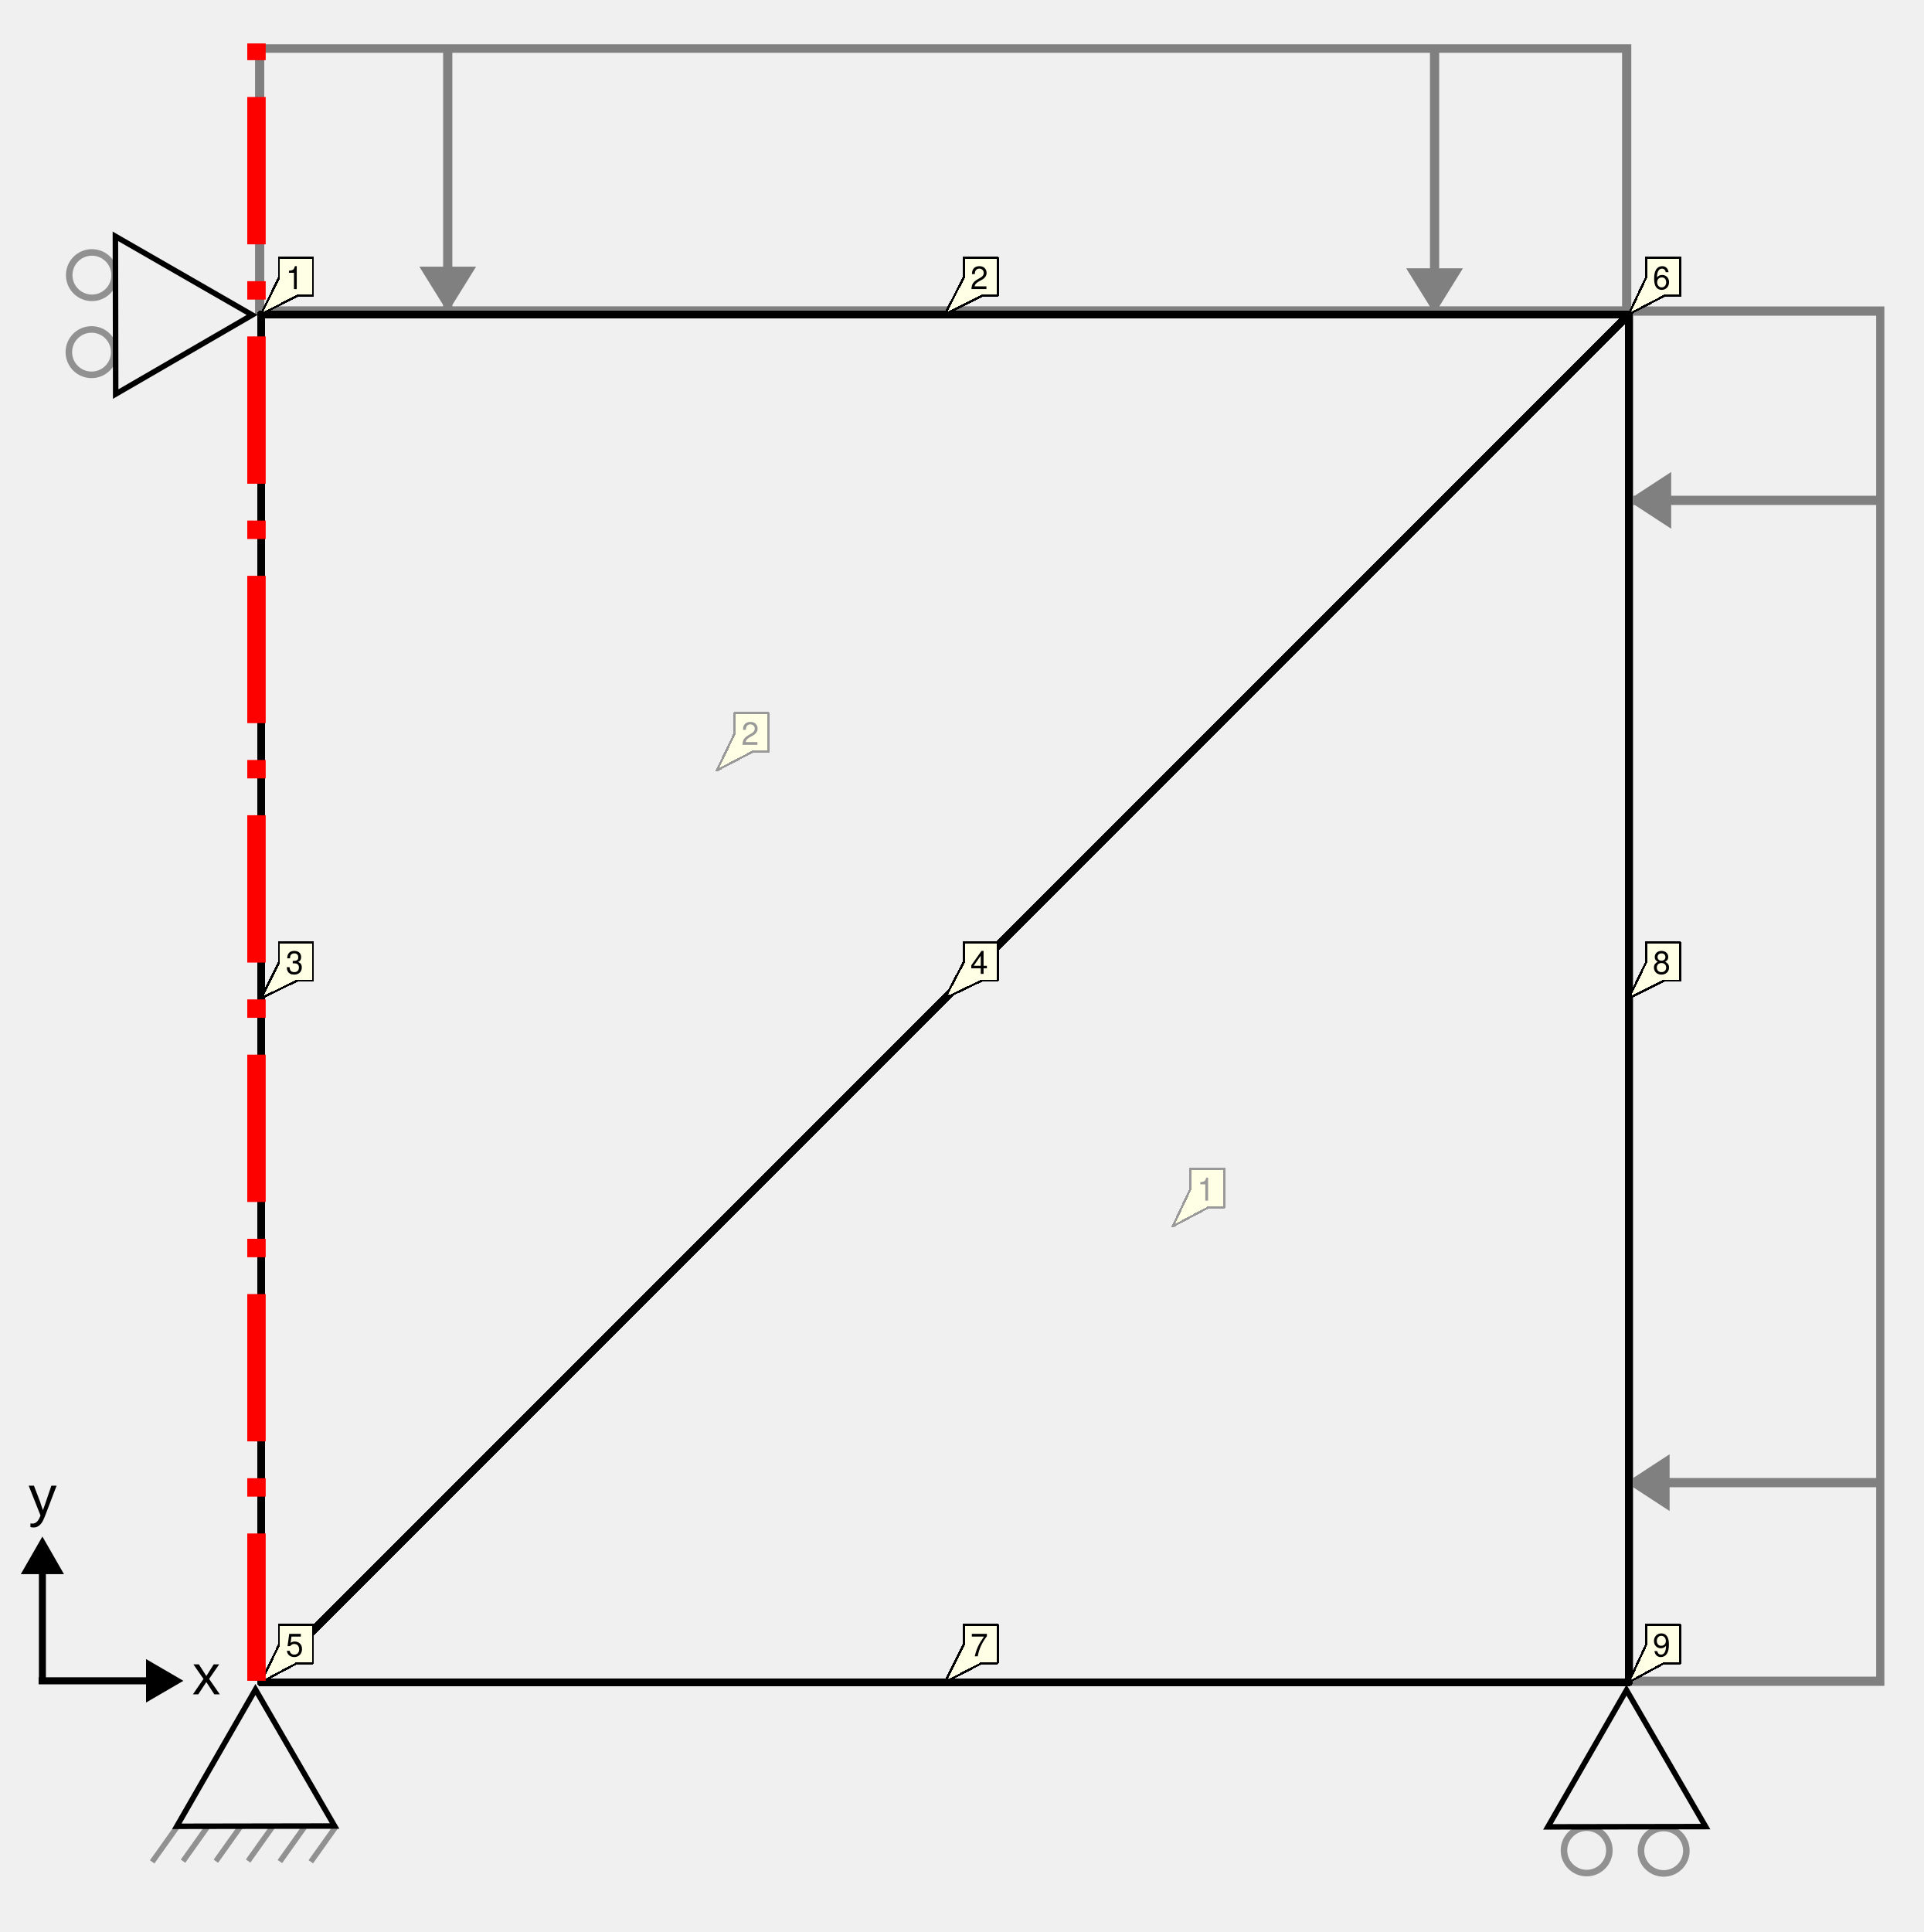
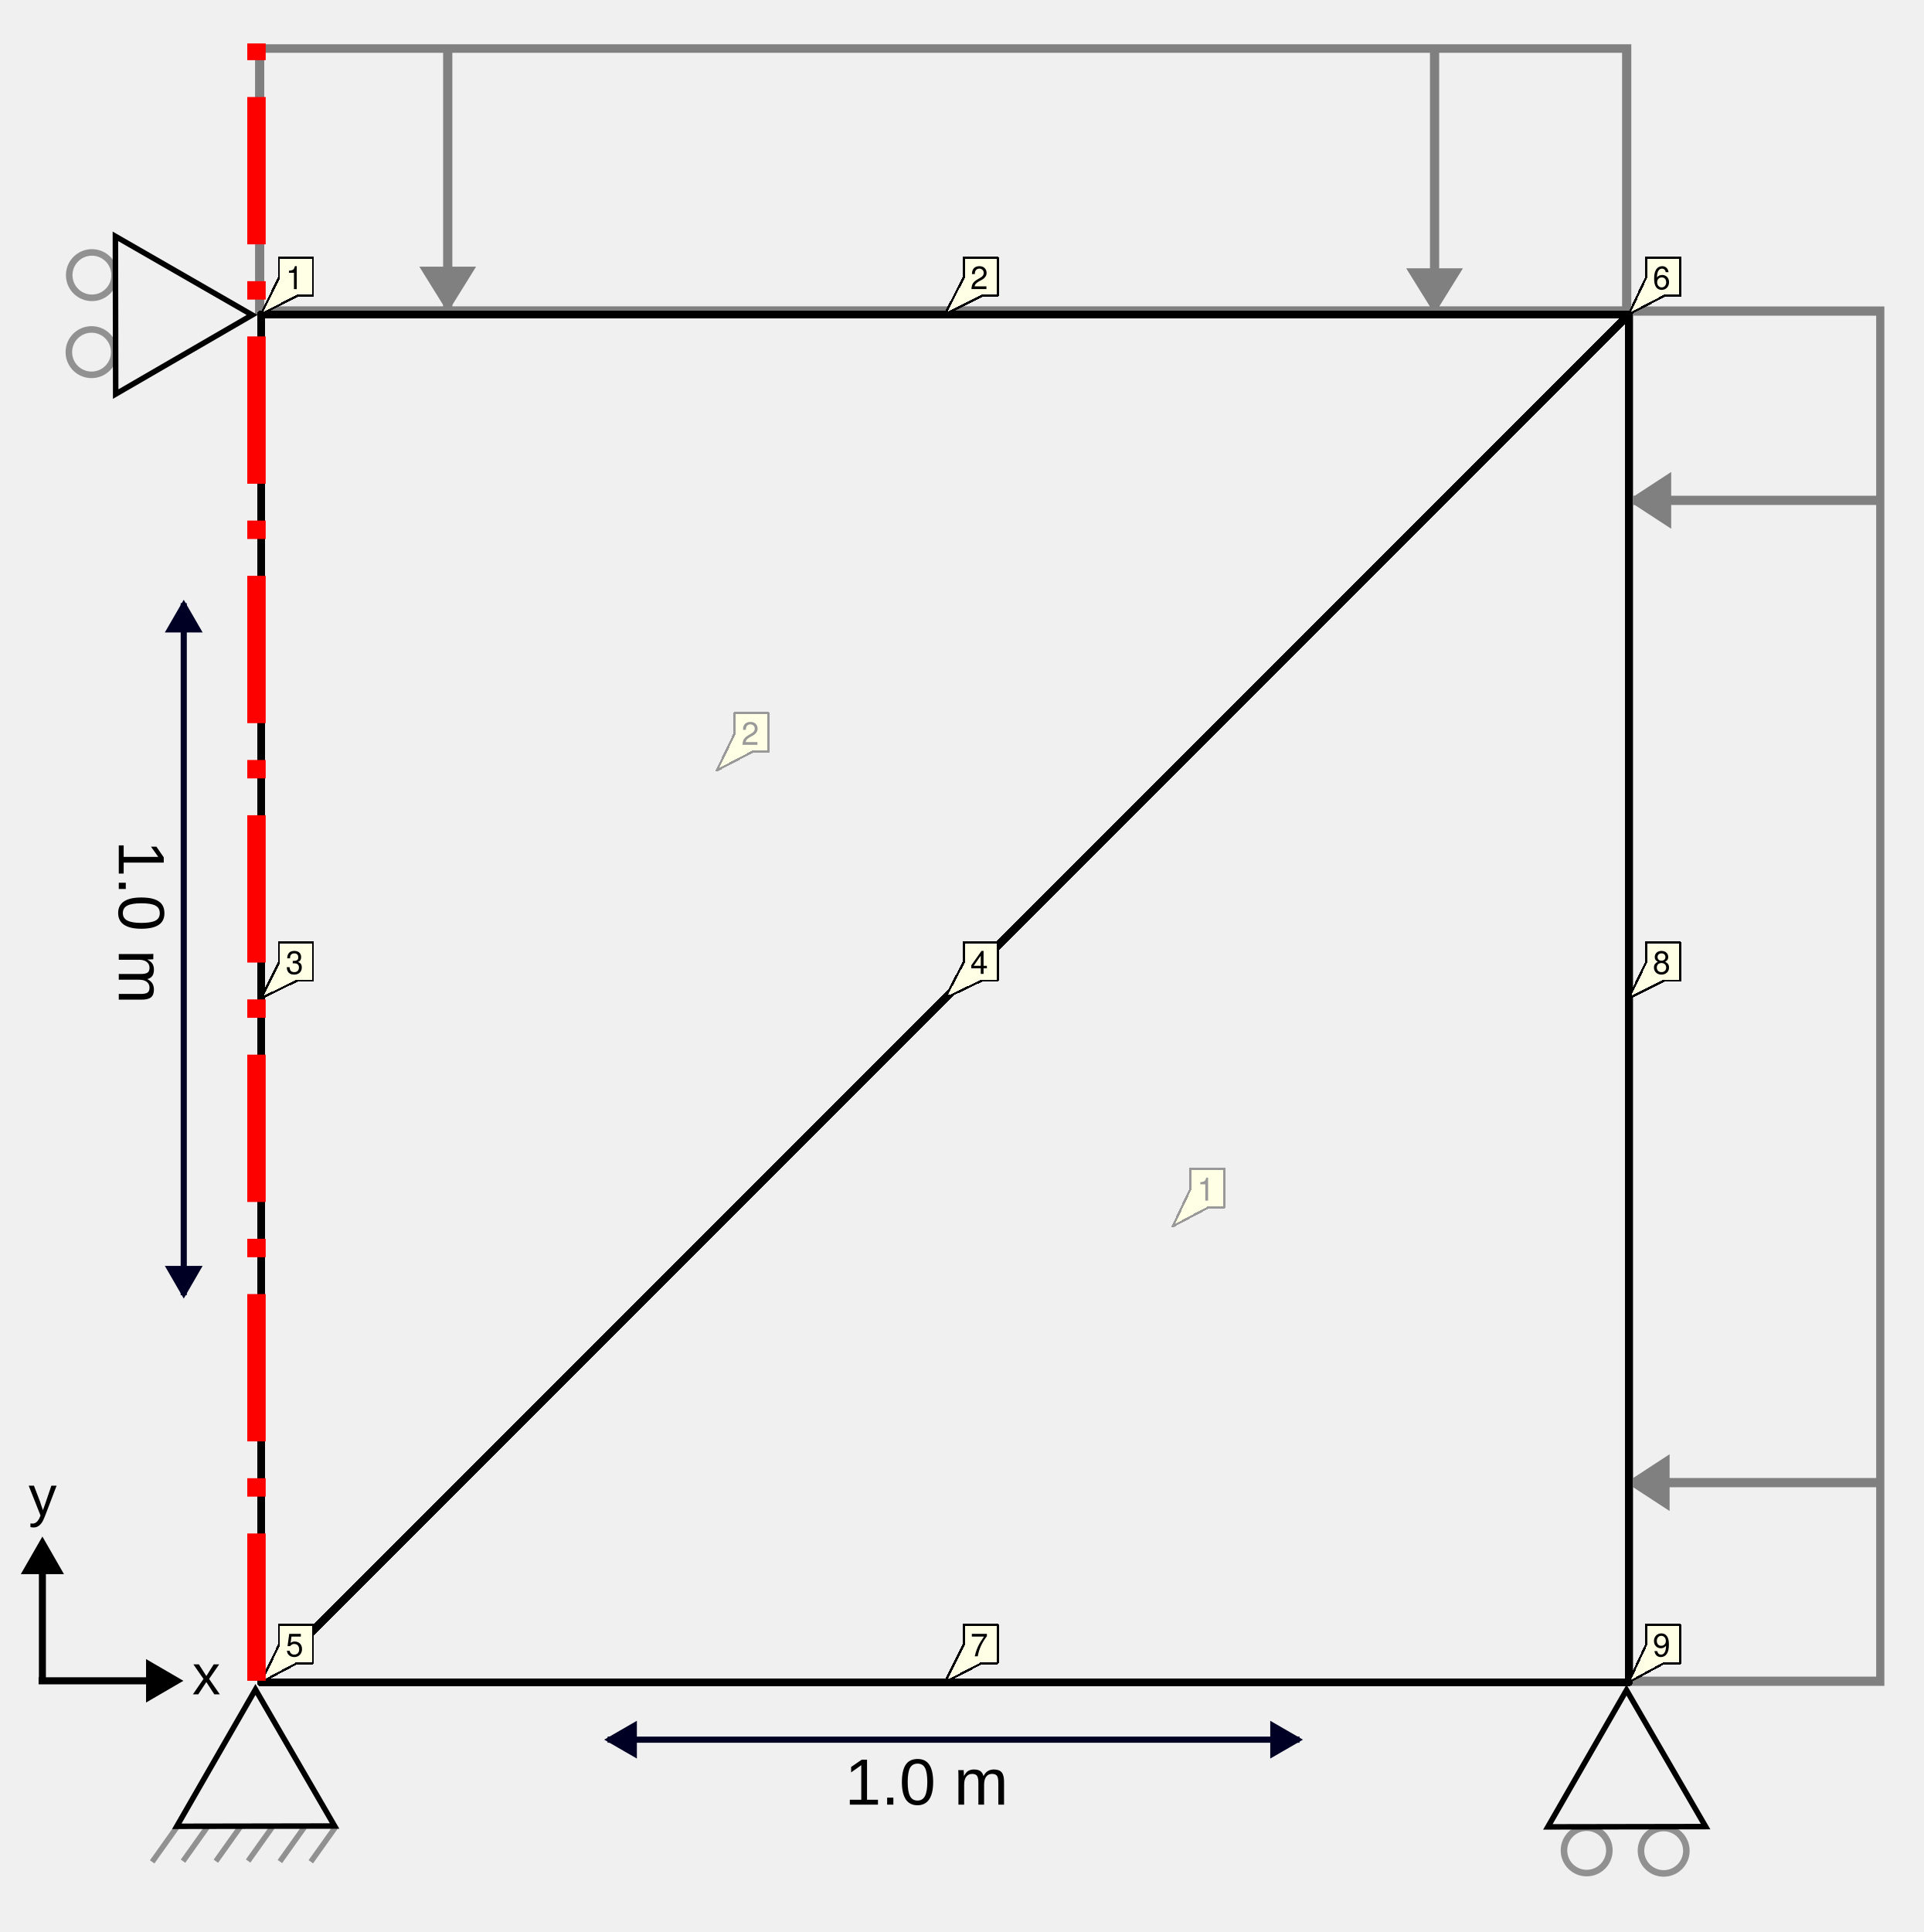
<svg xmlns="http://www.w3.org/2000/svg" width="626.926" height="629.448" viewBox="0 0 626.926 629.448" version="1.1" id="svg1180">
  <defs id="defs1">
    <marker style="overflow:visible" id="Triangle" refX="3" refY="0" orient="auto-start-reverse" markerWidth="1" markerHeight="1" viewBox="0 0 1 1" preserveAspectRatio="xMidYMid" markerUnits="strokeWidth">
      <path transform="scale(0.5)" style="fill:context-stroke;fill-rule:evenodd;stroke:context-stroke;stroke-width:1pt" d="M 5.77,0 -2.88,5 V -5 Z" id="path135" />
    </marker>
    <marker style="overflow:visible" id="Triangle-1-0" refX="3" refY="0" orient="auto-start-reverse" markerWidth="1" markerHeight="1" viewBox="0 0 1 1" preserveAspectRatio="xMidYMid" markerUnits="strokeWidth">
      <path transform="scale(0.5)" style="fill:context-stroke;fill-rule:evenodd;stroke:context-stroke;stroke-width:1pt" d="M 5.77,0 -2.88,5 V -5 Z" id="path135-7-8" />
    </marker>
    <marker style="overflow:visible" id="Triangle-5" refX="3" refY="0" orient="auto-start-reverse" markerWidth="1" markerHeight="1" viewBox="0 0 1 1" preserveAspectRatio="xMidYMid" markerUnits="strokeWidth">
      <path transform="scale(0.5)" style="fill:context-stroke;fill-rule:evenodd;stroke:context-stroke;stroke-width:1pt" d="M 5.77,0 -2.88,5 V -5 Z" id="path135-6" />
    </marker>
    <marker style="overflow:visible" id="Triangle-1-0-7" refX="3" refY="0" orient="auto-start-reverse" markerWidth="1" markerHeight="1" viewBox="0 0 1 1" preserveAspectRatio="xMidYMid" markerUnits="strokeWidth">
      <path transform="scale(0.5)" style="fill:context-stroke;fill-rule:evenodd;stroke:context-stroke;stroke-width:1pt" d="M 5.77,0 -2.88,5 V -5 Z" id="path135-7-8-3" />
    </marker>
    <marker style="overflow:visible" id="Triangle-0" refX="2" refY="0" orient="auto-start-reverse" markerWidth="1" markerHeight="1" viewBox="0 0 1 1" preserveAspectRatio="xMidYMid" markerUnits="strokeWidth">
      <path transform="scale(0.5)" style="fill:context-stroke;fill-rule:evenodd;stroke:context-stroke;stroke-width:1pt" d="M 5.77,0 -2.88,5 V -5 Z" id="path135-2" />
    </marker>
    <marker style="overflow:visible" id="Triangle-0-0" refX="2" refY="0" orient="auto-start-reverse" markerWidth="1" markerHeight="1" viewBox="0 0 1 1" preserveAspectRatio="xMidYMid" markerUnits="strokeWidth">
      <path transform="scale(0.5)" style="fill:context-stroke;fill-rule:evenodd;stroke:context-stroke;stroke-width:1pt" d="M 5.77,0 -2.88,5 V -5 Z" id="path135-2-8" />
+     </marker>
+     <marker style="overflow:visible" id="Triangle-5-6" refX="3" refY="0" orient="auto-start-reverse" markerWidth="1" markerHeight="1" viewBox="0 0 1 1" preserveAspectRatio="xMidYMid" markerUnits="strokeWidth">
+       <path transform="scale(0.5)" style="fill:context-stroke;fill-rule:evenodd;stroke:context-stroke;stroke-width:1pt" d="M 5.77,0 -2.88,5 V -5 Z" id="path135-6-3" />
+     </marker>
+     <marker style="overflow:visible" id="Triangle-5-6-5" refX="3" refY="0" orient="auto-start-reverse" markerWidth="1" markerHeight="1" viewBox="0 0 1 1" preserveAspectRatio="xMidYMid" markerUnits="strokeWidth">
+       <path transform="scale(0.5)" style="fill:context-stroke;fill-rule:evenodd;stroke:context-stroke;stroke-width:1pt" d="M 5.77,0 -2.88,5 V -5 Z" id="path135-6-3-7" />
    </marker>
  </defs>
  <g id="g5-0" transform="matrix(0,-3.519342,3.780201,0,-238.113,129.3517)" style="stroke:#808080;stroke-width:0.794;stroke-dasharray:none;stroke-opacity:1">
    <rect style="fill:none;stroke:#808080;stroke-width:0.794;stroke-dasharray:none;stroke-opacity:1" id="rect4-1" width="24.262" height="117.835" x="7.999" y="85.372" />
    <path style="fill:none;stroke:#808080;stroke-width:0.794;stroke-dasharray:none;stroke-opacity:1;marker-start:url(#Triangle-5)" d="M 8.124,186.647 H 32.446" id="path4-2" />
    <path style="fill:#808080;stroke:#808080;stroke-width:0.794;stroke-dasharray:none;stroke-opacity:1;marker-start:url(#Triangle-1-0-7);fill-opacity:1" d="M 8.277,101.583 H 32.598" id="path4-8-0-3" />
  </g>
  <g id="g5" transform="matrix(3.370484,0,0,3.804042,503.9454,-223.4077)" style="stroke:#808080;stroke-width:0.79;stroke-dasharray:none;stroke-opacity:1">
    <rect style="fill:none;stroke:#808080;stroke-width:0.79;stroke-dasharray:none;stroke-opacity:1" id="rect4" width="24.264" height="117.35" x="7.997" y="85.371" />
    <path style="fill:none;stroke:#808080;stroke-width:0.79;stroke-dasharray:none;stroke-opacity:1;marker-start:url(#Triangle)" d="M 8.124,185.71 H 32.446" id="path4" />
    <path style="fill:none;stroke:#808080;stroke-width:0.79;stroke-dasharray:none;stroke-opacity:1;marker-start:url(#Triangle-1-0)" d="M 8.277,101.583 H 32.598" id="path4-8-0" />
  </g>
  <g id="g1180" transform="matrix(0.7387046,0,0,0.7387046,84.66734,83.48574)">
    <polyline fill="none" stroke="#0000ff" stroke-width="1" stroke-linejoin="round" stroke-linecap="round" points="407.074,835.448 708.725,835.448" id="polyline935" transform="translate(-406.574,-206.5)" style="shape-rendering:crispEdges;stroke-width:3.572;stroke-dasharray:none;fill:#000000;stroke:#000000;stroke-opacity:1" />
    <polyline fill="none" stroke="#0000ff" stroke-width="1" stroke-linejoin="round" stroke-linecap="round" points="1010.38,533.797 1010.38,232.146" id="polyline936" transform="translate(-406.574,-206.5)" style="shape-rendering:crispEdges;stroke-width:3.572;stroke-dasharray:none;fill:#000000;stroke:#000000;stroke-opacity:1" />
    <polyline fill="none" stroke="#0000ff" stroke-width="1" stroke-linejoin="round" stroke-linecap="round" points="708.725,533.797 1010.38,232.146" id="polyline937" transform="translate(-406.574,-206.5)" style="shape-rendering:crispEdges;stroke-width:3.572;stroke-dasharray:none;fill:#000000;stroke:#000000;stroke-opacity:1" />
    <polyline fill="none" stroke="#0000ff" stroke-width="1" stroke-linejoin="round" stroke-linecap="round" points="407.074,835.448 708.725,533.797" id="polyline938" transform="translate(-406.574,-206.5)" style="shape-rendering:crispEdges;stroke-width:3.572;stroke-dasharray:none;fill:#000000;stroke:#000000;stroke-opacity:1" />
    <polyline fill="none" stroke="#0000ff" stroke-width="1" stroke-linejoin="round" stroke-linecap="round" points="1010.38,835.448 1010.38,533.797" id="polyline939" transform="translate(-406.574,-206.5)" style="shape-rendering:crispEdges;stroke-width:3.572;stroke-dasharray:none;fill:#000000;stroke:#000000;stroke-opacity:1" />
    <polyline fill="none" stroke="#0000ff" stroke-width="1" stroke-linejoin="round" stroke-linecap="round" points="407.074,533.797 407.074,835.448" id="polyline940" transform="translate(-406.574,-206.5)" style="shape-rendering:crispEdges;stroke-width:3.572;stroke-dasharray:none;fill:#000000;stroke:#000000;stroke-opacity:1" />
    <polyline fill="none" stroke="#0000ff" stroke-width="1" stroke-linejoin="round" stroke-linecap="round" points="407.074,232.146 407.074,533.797" id="polyline941" transform="translate(-406.574,-206.5)" style="shape-rendering:crispEdges;stroke-width:3.572;stroke-dasharray:none;fill:#000000;stroke:#000000;stroke-opacity:1" />
    <polyline fill="none" stroke="#0000ff" stroke-width="1" stroke-linejoin="round" stroke-linecap="round" points="1010.38,232.146 708.725,533.797" id="polyline942" transform="translate(-406.574,-206.5)" style="shape-rendering:crispEdges;stroke-width:3.572;stroke-dasharray:none;fill:#000000;stroke:#000000;stroke-opacity:1" />
    <polyline fill="none" stroke="#0000ff" stroke-width="1" stroke-linejoin="round" stroke-linecap="round" points="708.725,232.146 407.074,232.146" id="polyline943" transform="translate(-406.574,-206.5)" style="shape-rendering:crispEdges;stroke-width:3.572;stroke-dasharray:none;fill:#000000;stroke:#000000;stroke-opacity:1" />
    <polyline fill="none" stroke="#0000ff" stroke-width="1" stroke-linejoin="round" stroke-linecap="round" points="1010.38,232.146 708.725,232.146" id="polyline944" transform="translate(-406.574,-206.5)" style="shape-rendering:crispEdges;stroke-width:3.572;stroke-dasharray:none;fill:#000000;stroke:#000000;stroke-opacity:1" />
    <polyline fill="none" stroke="#0000ff" stroke-width="1" stroke-linejoin="round" stroke-linecap="round" points="708.725,533.797 407.074,835.448" id="polyline945" transform="translate(-406.574,-206.5)" style="shape-rendering:crispEdges;stroke-width:3.572;stroke-dasharray:none;fill:#000000;stroke:#000000;stroke-opacity:1" />
    <polyline fill="none" stroke="#0000ff" stroke-width="1" stroke-linejoin="round" stroke-linecap="round" points="708.725,835.448 1010.38,835.448" id="polyline946" transform="translate(-406.574,-206.5)" style="shape-rendering:crispEdges;stroke-width:3.572;stroke-dasharray:none;fill:#000000;stroke:#000000;stroke-opacity:1" />
    <polygon fill="#ffffe5" points="1026,526 1033,526 1018,518 " id="polygon803" transform="translate(-406.574,-206.5)" style="shape-rendering:crispEdges" />
    <polygon fill="#ffffe5" points="423,827 430,827 415,819 " id="polygon804" transform="translate(-406.574,-206.5)" style="shape-rendering:crispEdges" />
    <polygon fill="#ffffe5" points="430,827 430,810 415,819 " id="polygon805" transform="translate(-406.574,-206.5)" style="shape-rendering:crispEdges" />
    <polygon fill="#ffffe5" points="430,810 415,810 415,819 " id="polygon806" transform="translate(-406.574,-206.5)" style="shape-rendering:crispEdges" />
    <polygon fill="#ffffe5" points="624,425 631,425 616,417 " id="polygon807" transform="translate(-406.574,-206.5)" style="shape-rendering:crispEdges" />
    <polygon fill="#ffffe5" points="1026,224 1033,224 1018,216 " id="polygon808" transform="translate(-406.574,-206.5)" style="shape-rendering:crispEdges" />
    <polygon fill="#ffffe5" points="1033,224 1033,207 1018,216 " id="polygon809" transform="translate(-406.574,-206.5)" style="shape-rendering:crispEdges" />
    <polygon fill="#ffffe5" points="1033,207 1018,207 1018,216 " id="polygon810" transform="translate(-406.574,-206.5)" style="shape-rendering:crispEdges" />
    <polygon fill="#ffffe5" points="631,425 631,408 616,417 " id="polygon811" transform="translate(-406.574,-206.5)" style="shape-rendering:crispEdges" />
    <polygon fill="#ffffe5" points="725,827 732,827 717,819 " id="polygon812" transform="translate(-406.574,-206.5)" style="shape-rendering:crispEdges" />
    <polygon fill="#ffffe5" points="732,827 732,810 717,819 " id="polygon813" transform="translate(-406.574,-206.5)" style="shape-rendering:crispEdges" />
    <polygon fill="#ffffe5" points="732,509 717,509 717,518 " id="polygon814" transform="translate(-406.574,-206.5)" style="shape-rendering:crispEdges" />
    <polygon fill="#ffffe5" points="732,526 732,509 717,518 " id="polygon815" transform="translate(-406.574,-206.5)" style="shape-rendering:crispEdges" />
    <polygon fill="#ffffe5" points="725,526 732,526 717,518 " id="polygon816" transform="translate(-406.574,-206.5)" style="shape-rendering:crispEdges" />
    <polygon fill="#ffffe5" points="631,408 616,408 616,417 " id="polygon817" transform="translate(-406.574,-206.5)" style="shape-rendering:crispEdges" />
    <polygon fill="#ffffe5" points="423,224 430,224 415,216 " id="polygon818" transform="translate(-406.574,-206.5)" style="shape-rendering:crispEdges" />
    <polygon fill="#ffffe5" points="430,224 430,207 415,216 " id="polygon819" transform="translate(-406.574,-206.5)" style="shape-rendering:crispEdges" />
    <polygon fill="#ffffe5" points="430,207 415,207 415,216 " id="polygon820" transform="translate(-406.574,-206.5)" style="shape-rendering:crispEdges" />
    <polygon fill="#ffffe5" points="832,626 832,609 817,618 " id="polygon821" transform="translate(-406.574,-206.5)" style="shape-rendering:crispEdges" />
    <polygon fill="#ffffe5" points="732,810 717,810 717,819 " id="polygon822" transform="translate(-406.574,-206.5)" style="shape-rendering:crispEdges" />
    <polygon fill="#ffffe5" points="825,626 832,626 817,618 " id="polygon823" transform="translate(-406.574,-206.5)" style="shape-rendering:crispEdges" />
    <polygon fill="#ffffe5" points="1033,526 1033,509 1018,518 " id="polygon824" transform="translate(-406.574,-206.5)" style="shape-rendering:crispEdges" />
    <polygon fill="#ffffe5" points="1033,509 1018,509 1018,518 " id="polygon825" transform="translate(-406.574,-206.5)" style="shape-rendering:crispEdges" />
    <polygon fill="#ffffe5" points="732,207 717,207 717,216 " id="polygon826" transform="translate(-406.574,-206.5)" style="shape-rendering:crispEdges" />
    <polygon fill="#ffffe5" points="1026,827 1033,827 1018,819 " id="polygon827" transform="translate(-406.574,-206.5)" style="shape-rendering:crispEdges" />
    <polygon fill="#ffffe5" points="1033,827 1033,810 1018,819 " id="polygon828" transform="translate(-406.574,-206.5)" style="shape-rendering:crispEdges" />
    <polygon fill="#ffffe5" points="1033,810 1018,810 1018,819 " id="polygon829" transform="translate(-406.574,-206.5)" style="shape-rendering:crispEdges" />
    <polygon fill="#ffffe5" points="430,509 415,509 415,518 " id="polygon830" transform="translate(-406.574,-206.5)" style="shape-rendering:crispEdges" />
    <polygon fill="#ffffe5" points="430,526 430,509 415,518 " id="polygon831" transform="translate(-406.574,-206.5)" style="shape-rendering:crispEdges" />
    <polygon fill="#ffffe5" points="423,526 430,526 415,518 " id="polygon832" transform="translate(-406.574,-206.5)" style="shape-rendering:crispEdges" />
    <polygon fill="#ffffe5" points="732,224 732,207 717,216 " id="polygon833" transform="translate(-406.574,-206.5)" style="shape-rendering:crispEdges" />
    <polygon fill="#ffffe5" points="725,224 732,224 717,216 " id="polygon834" transform="translate(-406.574,-206.5)" style="shape-rendering:crispEdges" />
    <polygon fill="#ffffe5" points="832,609 817,609 817,618 " id="polygon835" transform="translate(-406.574,-206.5)" style="shape-rendering:crispEdges" />
    <polygon fill="#ffffe5" points="407.074,533.797 423,526 415,518 " id="polygon836" transform="translate(-406.574,-206.5)" style="shape-rendering:crispEdges" />
    <polygon fill="#ffffe5" points="1010.38,835.448 1026,827 1018,819 " id="polygon837" transform="translate(-406.574,-206.5)" style="shape-rendering:crispEdges" />
    <polygon fill="#ffffe5" points="809.275,634.347 825,626 817,618 " id="polygon838" transform="translate(-406.574,-206.5)" style="shape-rendering:crispEdges" />
    <polygon fill="#ffffe5" points="1010.38,533.797 1026,526 1018,518 " id="polygon839" transform="translate(-406.574,-206.5)" style="shape-rendering:crispEdges" />
    <polygon fill="#ffffe5" points="708.725,533.797 725,526 717,518 " id="polygon840" transform="translate(-406.574,-206.5)" style="shape-rendering:crispEdges" />
    <polygon fill="#ffffe5" points="407.074,232.146 423,224 415,216 " id="polygon841" transform="translate(-406.574,-206.5)" style="shape-rendering:crispEdges" />
    <polygon fill="#ffffe5" points="708.725,835.448 725,827 717,819 " id="polygon842" transform="translate(-406.574,-206.5)" style="shape-rendering:crispEdges" />
    <polygon fill="#ffffe5" points="1010.38,232.146 1026,224 1018,216 " id="polygon843" transform="translate(-406.574,-206.5)" style="shape-rendering:crispEdges" />
    <polygon fill="#ffffe5" points="407.074,835.448 423,827 415,819 " id="polygon844" transform="translate(-406.574,-206.5)" style="shape-rendering:crispEdges" />
    <polygon fill="#ffffe5" points="608.174,433.247 624,425 616,417 " id="polygon845" transform="translate(-406.574,-206.5)" style="shape-rendering:crispEdges" />
    <polygon fill="#ffffe5" points="708.725,232.146 725,224 717,216 " id="polygon846" transform="translate(-406.574,-206.5)" style="shape-rendering:crispEdges" />
    <text fill="#999999" x="413.426" y="416.5" font-size="14px" text-anchor="start" baseline-shift="0px" font-family="Helvetica" id="text846" style="shape-rendering:crispEdges">1</text>
    <text fill="#999999" x="212.426" y="215.5" font-size="14px" text-anchor="start" baseline-shift="0px" font-family="Helvetica" id="text847" style="shape-rendering:crispEdges">2</text>
    <text fill="#000000" x="11.426" y="617.5" font-size="14px" text-anchor="start" baseline-shift="0px" font-family="Helvetica" id="text848" style="shape-rendering:crispEdges">5</text>
    <text fill="#000000" x="313.426" y="316.5" font-size="14px" text-anchor="start" baseline-shift="0px" font-family="Helvetica" id="text849" style="shape-rendering:crispEdges">4</text>
    <text fill="#000000" x="614.426" y="14.5" font-size="14px" text-anchor="start" baseline-shift="0px" font-family="Helvetica" id="text850" style="shape-rendering:crispEdges">6</text>
    <text fill="#000000" x="313.426" y="617.5" font-size="14px" text-anchor="start" baseline-shift="0px" font-family="Helvetica" id="text851" style="shape-rendering:crispEdges">7</text>
    <text fill="#000000" x="11.426" y="316.5" font-size="14px" text-anchor="start" baseline-shift="0px" font-family="Helvetica" id="text852" style="shape-rendering:crispEdges">3</text>
    <text fill="#000000" x="614.426" y="316.5" font-size="14px" text-anchor="start" baseline-shift="0px" font-family="Helvetica" id="text853" style="shape-rendering:crispEdges">8</text>
    <text fill="#000000" x="614.426" y="617.5" font-size="14px" text-anchor="start" baseline-shift="0px" font-family="Helvetica" id="text854" style="shape-rendering:crispEdges">9</text>
    <text fill="#000000" x="11.426" y="14.5" font-size="14px" text-anchor="start" baseline-shift="0px" font-family="Helvetica" id="text855" style="shape-rendering:crispEdges">1</text>
    <text fill="#000000" x="313.426" y="14.5" font-size="14px" text-anchor="start" baseline-shift="0px" font-family="Helvetica" id="text856" style="shape-rendering:crispEdges">2</text>
    <polyline fill="none" stroke="#000000" stroke-width="1" stroke-linejoin="round" stroke-linecap="round" points="415,810 415,819" id="polyline947" transform="translate(-406.574,-206.5)" style="shape-rendering:crispEdges" />
    <polyline fill="none" stroke="#000000" stroke-width="1" stroke-linejoin="round" stroke-linecap="round" points="423,827 430,827" id="polyline948" transform="translate(-406.574,-206.5)" style="shape-rendering:crispEdges" />
    <polyline fill="none" stroke="#000000" stroke-width="1" stroke-linejoin="round" stroke-linecap="round" points="430,224 430,207" id="polyline949" transform="translate(-406.574,-206.5)" style="shape-rendering:crispEdges" />
    <polyline fill="none" stroke="#000000" stroke-width="1" stroke-linejoin="round" stroke-linecap="round" points="430,810 415,810" id="polyline950" transform="translate(-406.574,-206.5)" style="shape-rendering:crispEdges" />
    <polyline fill="none" stroke="#000000" stroke-width="1" stroke-linejoin="round" stroke-linecap="round" points="1026,224 1033,224 1033,207 1018,207 1018,216" id="polyline951" transform="translate(-406.574,-206.5)" style="shape-rendering:crispEdges" />
    <polyline fill="none" stroke="#000000" stroke-width="1" stroke-linejoin="round" stroke-linecap="round" points="430,207 415,207" id="polyline952" transform="translate(-406.574,-206.5)" style="shape-rendering:crispEdges" />
    <polyline fill="none" stroke="#000000" stroke-width="1" stroke-linejoin="round" stroke-linecap="round" points="430,827 430,810" id="polyline953" transform="translate(-406.574,-206.5)" style="shape-rendering:crispEdges" />
    <polyline fill="none" stroke="#000000" stroke-width="1" stroke-linejoin="round" stroke-linecap="round" points="423,827 430,827" id="polyline954" transform="translate(-406.574,-206.5)" style="shape-rendering:crispEdges" />
    <polyline fill="none" stroke="#000000" stroke-width="1" stroke-linejoin="round" stroke-linecap="round" points="732,509 717,509" id="polyline955" transform="translate(-406.574,-206.5)" style="shape-rendering:crispEdges" />
    <polyline fill="none" stroke="#000000" stroke-width="1" stroke-linejoin="round" stroke-linecap="round" points="415,207 415,216" id="polyline956" transform="translate(-406.574,-206.5)" style="shape-rendering:crispEdges" />
    <polyline fill="none" stroke="#000000" stroke-width="1" stroke-linejoin="round" stroke-linecap="round" points="423,224 430,224" id="polyline957" transform="translate(-406.574,-206.5)" style="shape-rendering:crispEdges" />
    <polyline fill="none" stroke="#000000" stroke-width="1" stroke-linejoin="round" stroke-linecap="round" points="1026,224 1033,224 1033,207 1018,207 1018,216" id="polyline958" transform="translate(-406.574,-206.5)" style="shape-rendering:crispEdges" />
    <polyline fill="none" stroke="#000000" stroke-width="1" stroke-linejoin="round" stroke-linecap="round" points="732,526 732,509" id="polyline959" transform="translate(-406.574,-206.5)" style="shape-rendering:crispEdges" />
    <polyline fill="none" stroke="#000000" stroke-width="1" stroke-linejoin="round" stroke-linecap="round" points="430,827 430,810 415,810" id="polyline960" transform="translate(-406.574,-206.5)" style="shape-rendering:crispEdges" />
    <polyline fill="none" stroke="#000000" stroke-width="1" stroke-linejoin="round" stroke-linecap="round" points="725,827 732,827 732,810 717,810 717,819" id="polyline961" transform="translate(-406.574,-206.5)" style="shape-rendering:crispEdges" />
    <polyline fill="none" stroke="#000000" stroke-width="1" stroke-linejoin="round" stroke-linecap="round" points="725,526 732,526" id="polyline962" transform="translate(-406.574,-206.5)" style="shape-rendering:crispEdges" />
    <polyline fill="none" stroke="#000000" stroke-width="1" stroke-linejoin="round" stroke-linecap="round" points="423,224 430,224" id="polyline963" transform="translate(-406.574,-206.5)" style="shape-rendering:crispEdges" />
    <polyline fill="none" stroke="#000000" stroke-width="1" stroke-linejoin="round" stroke-linecap="round" points="717,509 717,518" id="polyline964" transform="translate(-406.574,-206.5)" style="shape-rendering:crispEdges" />
    <polyline fill="none" stroke="#000000" stroke-width="1" stroke-linejoin="round" stroke-linecap="round" points="717,509 717,518" id="polyline965" transform="translate(-406.574,-206.5)" style="shape-rendering:crispEdges" />
    <polyline fill="none" stroke="#000000" stroke-width="1" stroke-linejoin="round" stroke-linecap="round" points="430,224 430,207" id="polyline966" transform="translate(-406.574,-206.5)" style="shape-rendering:crispEdges" />
    <polyline fill="none" stroke="#000000" stroke-width="1" stroke-linejoin="round" stroke-linecap="round" points="415,810 415,819" id="polyline967" transform="translate(-406.574,-206.5)" style="shape-rendering:crispEdges" />
    <polyline fill="none" stroke="#000000" stroke-width="1" stroke-linejoin="round" stroke-linecap="round" points="725,827 732,827 732,810 717,810 717,819" id="polyline968" transform="translate(-406.574,-206.5)" style="shape-rendering:crispEdges" />
    <polyline fill="none" stroke="#000000" stroke-width="1" stroke-linejoin="round" stroke-linecap="round" points="732,509 717,509" id="polyline969" transform="translate(-406.574,-206.5)" style="shape-rendering:crispEdges" />
    <polyline fill="none" stroke="#000000" stroke-width="1" stroke-linejoin="round" stroke-linecap="round" points="430,207 415,207 415,216" id="polyline970" transform="translate(-406.574,-206.5)" style="shape-rendering:crispEdges" />
    <polyline fill="none" stroke="#000000" stroke-width="1" stroke-linejoin="round" stroke-linecap="round" points="1026,526 1033,526 1033,509 1018,509 1018,518" id="polyline971" transform="translate(-406.574,-206.5)" style="shape-rendering:crispEdges" />
    <polyline fill="none" stroke="#000000" stroke-width="1" stroke-linejoin="round" stroke-linecap="round" points="732,526 732,509" id="polyline972" transform="translate(-406.574,-206.5)" style="shape-rendering:crispEdges" />
    <polyline fill="none" stroke="#000000" stroke-width="1" stroke-linejoin="round" stroke-linecap="round" points="725,526 732,526" id="polyline973" transform="translate(-406.574,-206.5)" style="shape-rendering:crispEdges" />
    <polyline fill="none" stroke="#000000" stroke-width="1" stroke-linejoin="round" stroke-linecap="round" points="725,224 732,224 732,207 717,207 717,216" id="polyline974" transform="translate(-406.574,-206.5)" style="shape-rendering:crispEdges" />
    <polyline fill="none" stroke="#000000" stroke-width="1" stroke-linejoin="round" stroke-linecap="round" points="1026,526 1033,526 1033,509 1018,509 1018,518" id="polyline975" transform="translate(-406.574,-206.5)" style="shape-rendering:crispEdges" />
    <polyline fill="none" stroke="#000000" stroke-width="1" stroke-linejoin="round" stroke-linecap="round" points="415,509 415,518" id="polyline976" transform="translate(-406.574,-206.5)" style="shape-rendering:crispEdges" />
    <polyline fill="none" stroke="#000000" stroke-width="1" stroke-linejoin="round" stroke-linecap="round" points="725,224 732,224" id="polyline977" transform="translate(-406.574,-206.5)" style="shape-rendering:crispEdges" />
    <polyline fill="none" stroke="#999999" stroke-width="1" stroke-linejoin="round" stroke-linecap="round" points="616,408 616,417" id="polyline978" transform="translate(-406.574,-206.5)" style="shape-rendering:crispEdges" />
    <polyline fill="none" stroke="#000000" stroke-width="1" stroke-linejoin="round" stroke-linecap="round" points="1026,827 1033,827 1033,810 1018,810 1018,819" id="polyline979" transform="translate(-406.574,-206.5)" style="shape-rendering:crispEdges" />
    <polyline fill="none" stroke="#000000" stroke-width="1" stroke-linejoin="round" stroke-linecap="round" points="430,509 415,509" id="polyline980" transform="translate(-406.574,-206.5)" style="shape-rendering:crispEdges" />
    <polyline fill="none" stroke="#000000" stroke-width="1" stroke-linejoin="round" stroke-linecap="round" points="430,526 430,509" id="polyline981" transform="translate(-406.574,-206.5)" style="shape-rendering:crispEdges" />
    <polyline fill="none" stroke="#000000" stroke-width="1" stroke-linejoin="round" stroke-linecap="round" points="423,526 430,526" id="polyline982" transform="translate(-406.574,-206.5)" style="shape-rendering:crispEdges" />
    <polyline fill="none" stroke="#999999" stroke-width="1" stroke-linejoin="round" stroke-linecap="round" points="631,408 616,408" id="polyline983" transform="translate(-406.574,-206.5)" style="shape-rendering:crispEdges" />
    <polyline fill="none" stroke="#999999" stroke-width="1" stroke-linejoin="round" stroke-linecap="round" points="631,425 631,408" id="polyline984" transform="translate(-406.574,-206.5)" style="shape-rendering:crispEdges" />
    <polyline fill="none" stroke="#999999" stroke-width="1" stroke-linejoin="round" stroke-linecap="round" points="624,425 631,425" id="polyline985" transform="translate(-406.574,-206.5)" style="shape-rendering:crispEdges" />
    <polyline fill="none" stroke="#000000" stroke-width="1" stroke-linejoin="round" stroke-linecap="round" points="1026,827 1033,827 1033,810 1018,810 1018,819" id="polyline986" transform="translate(-406.574,-206.5)" style="shape-rendering:crispEdges" />
    <polyline fill="none" stroke="#000000" stroke-width="1" stroke-linejoin="round" stroke-linecap="round" points="732,224 732,207 717,207 717,216" id="polyline987" transform="translate(-406.574,-206.5)" style="shape-rendering:crispEdges" />
    <polyline fill="none" stroke="#999999" stroke-width="1" stroke-linejoin="round" stroke-linecap="round" points="825,626 832,626 832,609 817,609 817,618" id="polyline988" transform="translate(-406.574,-206.5)" style="shape-rendering:crispEdges" />
    <polyline fill="none" stroke="#000000" stroke-width="1" stroke-linejoin="round" stroke-linecap="round" points="415,509 415,518" id="polyline989" transform="translate(-406.574,-206.5)" style="shape-rendering:crispEdges" />
    <polyline fill="none" stroke="#000000" stroke-width="1" stroke-linejoin="round" stroke-linecap="round" points="430,509 415,509" id="polyline990" transform="translate(-406.574,-206.5)" style="shape-rendering:crispEdges" />
    <polyline fill="none" stroke="#000000" stroke-width="1" stroke-linejoin="round" stroke-linecap="round" points="430,526 430,509" id="polyline991" transform="translate(-406.574,-206.5)" style="shape-rendering:crispEdges" />
    <polyline fill="none" stroke="#000000" stroke-width="1" stroke-linejoin="round" stroke-linecap="round" points="423,526 430,526" id="polyline992" transform="translate(-406.574,-206.5)" style="shape-rendering:crispEdges" />
    <polyline fill="none" stroke="#999999" stroke-width="1" stroke-linejoin="round" stroke-linecap="round" points="616,408 616,417" id="polyline993" transform="translate(-406.574,-206.5)" style="shape-rendering:crispEdges" />
    <polyline fill="none" stroke="#999999" stroke-width="1" stroke-linejoin="round" stroke-linecap="round" points="631,408 616,408" id="polyline994" transform="translate(-406.574,-206.5)" style="shape-rendering:crispEdges" />
    <polyline fill="none" stroke="#999999" stroke-width="1" stroke-linejoin="round" stroke-linecap="round" points="825,626 832,626 832,609 817,609 817,618" id="polyline995" transform="translate(-406.574,-206.5)" style="shape-rendering:crispEdges" />
    <polyline fill="none" stroke="#999999" stroke-width="1" stroke-linejoin="round" stroke-linecap="round" points="631,425 631,408" id="polyline996" transform="translate(-406.574,-206.5)" style="shape-rendering:crispEdges" />
    <polyline fill="none" stroke="#999999" stroke-width="1" stroke-linejoin="round" stroke-linecap="round" points="624,425 631,425" id="polyline997" transform="translate(-406.574,-206.5)" style="shape-rendering:crispEdges" />
    <polyline fill="none" stroke="#999999" stroke-width="1" stroke-linejoin="round" stroke-linecap="round" points="608.174,433.247 624,425" id="polyline998" transform="translate(-406.574,-206.5)" style="shape-rendering:crispEdges" />
    <polyline fill="none" stroke="#999999" stroke-width="1" stroke-linejoin="round" stroke-linecap="round" points="616,417 608.174,433.247" id="polyline999" transform="translate(-406.574,-206.5)" style="shape-rendering:crispEdges" />
    <polyline fill="none" stroke="#000000" stroke-width="1" stroke-linejoin="round" stroke-linecap="round" points="407.074,533.797 423,526" id="polyline1000" transform="translate(-406.574,-206.5)" style="shape-rendering:crispEdges" />
    <polyline fill="none" stroke="#999999" stroke-width="1" stroke-linejoin="round" stroke-linecap="round" points="809.275,634.347 825,626" id="polyline1001" transform="translate(-406.574,-206.5)" style="shape-rendering:crispEdges" />
    <polyline fill="none" stroke="#999999" stroke-width="1" stroke-linejoin="round" stroke-linecap="round" points="817,618 809.275,634.347" id="polyline1002" transform="translate(-406.574,-206.5)" style="shape-rendering:crispEdges" />
    <polyline fill="none" stroke="#000000" stroke-width="1" stroke-linejoin="round" stroke-linecap="round" points="415,518 407.074,533.797" id="polyline1003" transform="translate(-406.574,-206.5)" style="shape-rendering:crispEdges" />
    <polyline fill="none" stroke="#999999" stroke-width="1" stroke-linejoin="round" stroke-linecap="round" points="809.275,634.347 825,626" id="polyline1004" transform="translate(-406.574,-206.5)" style="shape-rendering:crispEdges" />
    <polyline fill="none" stroke="#999999" stroke-width="1" stroke-linejoin="round" stroke-linecap="round" points="817,618 809.275,634.347" id="polyline1005" transform="translate(-406.574,-206.5)" style="shape-rendering:crispEdges" />
    <polyline fill="none" stroke="#000000" stroke-width="1" stroke-linejoin="round" stroke-linecap="round" points="415,518 407.074,533.797" id="polyline1006" transform="translate(-406.574,-206.5)" style="shape-rendering:crispEdges" />
    <polyline fill="none" stroke="#999999" stroke-width="1" stroke-linejoin="round" stroke-linecap="round" points="616,417 608.174,433.247 624,425" id="polyline1007" transform="translate(-406.574,-206.5)" style="shape-rendering:crispEdges" />
    <polyline fill="none" stroke="#000000" stroke-width="1" stroke-linejoin="round" stroke-linecap="round" points="1010.38,835.448 1026,827" id="polyline1008" transform="translate(-406.574,-206.5)" style="shape-rendering:crispEdges" />
    <polyline fill="none" stroke="#000000" stroke-width="1" stroke-linejoin="round" stroke-linecap="round" points="1018,819 1010.38,835.448" id="polyline1009" transform="translate(-406.574,-206.5)" style="shape-rendering:crispEdges" />
    <polyline fill="none" stroke="#000000" stroke-width="1" stroke-linejoin="round" stroke-linecap="round" points="407.074,533.797 423,526" id="polyline1010" transform="translate(-406.574,-206.5)" style="shape-rendering:crispEdges" />
    <polyline fill="none" stroke="#000000" stroke-width="1" stroke-linejoin="round" stroke-linecap="round" points="1010.38,835.448 1026,827" id="polyline1011" transform="translate(-406.574,-206.5)" style="shape-rendering:crispEdges" />
    <polyline fill="none" stroke="#000000" stroke-width="1" stroke-linejoin="round" stroke-linecap="round" points="1018,819 1010.38,835.448" id="polyline1012" transform="translate(-406.574,-206.5)" style="shape-rendering:crispEdges" />
    <polyline fill="none" stroke="#000000" stroke-width="1" stroke-linejoin="round" stroke-linecap="round" points="415,819 407.074,835.448 423,827" id="polyline1013" transform="translate(-406.574,-206.5)" style="shape-rendering:crispEdges" />
    <polyline fill="none" stroke="#000000" stroke-width="1" stroke-linejoin="round" stroke-linecap="round" points="1018,216 1010.38,232.146 1026,224" id="polyline1014" transform="translate(-406.574,-206.5)" style="shape-rendering:crispEdges" />
    <polyline fill="none" stroke="#000000" stroke-width="1" stroke-linejoin="round" stroke-linecap="round" points="708.725,232.146 725,224" id="polyline1015" transform="translate(-406.574,-206.5)" style="shape-rendering:crispEdges" />
    <polyline fill="none" stroke="#000000" stroke-width="1" stroke-linejoin="round" stroke-linecap="round" points="717,216 708.725,232.146" id="polyline1016" transform="translate(-406.574,-206.5)" style="shape-rendering:crispEdges" />
    <polyline fill="none" stroke="#000000" stroke-width="1" stroke-linejoin="round" stroke-linecap="round" points="407.074,835.448 423,827" id="polyline1017" transform="translate(-406.574,-206.5)" style="shape-rendering:crispEdges" />
    <polyline fill="none" stroke="#000000" stroke-width="1" stroke-linejoin="round" stroke-linecap="round" points="415,819 407.074,835.448" id="polyline1018" transform="translate(-406.574,-206.5)" style="shape-rendering:crispEdges" />
    <polyline fill="none" stroke="#000000" stroke-width="1" stroke-linejoin="round" stroke-linecap="round" points="1018,216 1010.38,232.146 1026,224" id="polyline1019" transform="translate(-406.574,-206.5)" style="shape-rendering:crispEdges" />
    <polyline fill="none" stroke="#000000" stroke-width="1" stroke-linejoin="round" stroke-linecap="round" points="1010.38,533.797 1026,526" id="polyline1020" transform="translate(-406.574,-206.5)" style="shape-rendering:crispEdges" />
    <polyline fill="none" stroke="#000000" stroke-width="1" stroke-linejoin="round" stroke-linecap="round" points="1018,518 1010.38,533.797" id="polyline1021" transform="translate(-406.574,-206.5)" style="shape-rendering:crispEdges" />
    <polyline fill="none" stroke="#000000" stroke-width="1" stroke-linejoin="round" stroke-linecap="round" points="717,518 708.725,533.797" id="polyline1022" transform="translate(-406.574,-206.5)" style="shape-rendering:crispEdges" />
    <polyline fill="none" stroke="#000000" stroke-width="1" stroke-linejoin="round" stroke-linecap="round" points="415,216 407.074,232.146" id="polyline1023" transform="translate(-406.574,-206.5)" style="shape-rendering:crispEdges" />
    <polyline fill="none" stroke="#000000" stroke-width="1" stroke-linejoin="round" stroke-linecap="round" points="717,819 708.725,835.448" id="polyline1024" transform="translate(-406.574,-206.5)" style="shape-rendering:crispEdges" />
    <polyline fill="none" stroke="#000000" stroke-width="1" stroke-linejoin="round" stroke-linecap="round" points="407.074,232.146 423,224" id="polyline1025" transform="translate(-406.574,-206.5)" style="shape-rendering:crispEdges" />
    <polyline fill="none" stroke="#000000" stroke-width="1" stroke-linejoin="round" stroke-linecap="round" points="708.725,835.448 725,827" id="polyline1026" transform="translate(-406.574,-206.5)" style="shape-rendering:crispEdges" />
    <polyline fill="none" stroke="#000000" stroke-width="1" stroke-linejoin="round" stroke-linecap="round" points="708.725,533.797 725,526" id="polyline1027" transform="translate(-406.574,-206.5)" style="shape-rendering:crispEdges" />
    <polyline fill="none" stroke="#000000" stroke-width="1" stroke-linejoin="round" stroke-linecap="round" points="717,518 708.725,533.797 725,526" id="polyline1028" transform="translate(-406.574,-206.5)" style="shape-rendering:crispEdges" />
    <polyline fill="none" stroke="#000000" stroke-width="1" stroke-linejoin="round" stroke-linecap="round" points="708.725,232.146 725,224" id="polyline1029" transform="translate(-406.574,-206.5)" style="shape-rendering:crispEdges" />
    <polyline fill="none" stroke="#000000" stroke-width="1" stroke-linejoin="round" stroke-linecap="round" points="717,216 708.725,232.146" id="polyline1030" transform="translate(-406.574,-206.5)" style="shape-rendering:crispEdges" />
    <polyline fill="none" stroke="#000000" stroke-width="1" stroke-linejoin="round" stroke-linecap="round" points="1010.38,533.797 1026,526" id="polyline1031" transform="translate(-406.574,-206.5)" style="shape-rendering:crispEdges" />
    <polyline fill="none" stroke="#000000" stroke-width="1" stroke-linejoin="round" stroke-linecap="round" points="717,819 708.725,835.448 725,827" id="polyline1032" transform="translate(-406.574,-206.5)" style="shape-rendering:crispEdges" />
    <polyline fill="none" stroke="#000000" stroke-width="1" stroke-linejoin="round" stroke-linecap="round" points="1018,518 1010.38,533.797" id="polyline1033" transform="translate(-406.574,-206.5)" style="shape-rendering:crispEdges" />
    <polyline fill="none" stroke="#000000" stroke-width="1" stroke-linejoin="round" stroke-linecap="round" points="407.074,232.146 423,224" id="polyline1034" transform="translate(-406.574,-206.5)" style="shape-rendering:crispEdges" />
    <polyline fill="none" stroke="#000000" stroke-width="1" stroke-linejoin="round" stroke-linecap="round" points="415,216 407.074,232.146" id="polyline1035" transform="translate(-406.574,-206.5)" style="shape-rendering:crispEdges" />
  </g>
  <g id="g3" transform="matrix(1.693669,0,0,1.693669,-27.36929,474.1956)">
    <path style="fill:none;stroke:#919191;stroke-width:1.058;stroke-opacity:1" d="M 50.169,71.528 45.436,78.178" id="path2" />
    <path style="fill:none;stroke:#919191;stroke-width:1.058;stroke-opacity:1" d="m 56.102,71.393 -4.732,6.651" id="path2-3" />
    <path style="fill:none;stroke:#919191;stroke-width:1.058;stroke-opacity:1" d="m 62.422,71.401 -4.732,6.651" id="path2-8" />
    <path style="fill:none;stroke:#919191;stroke-width:1.058;stroke-opacity:1" d="m 68.63,71.361 -4.732,6.651" id="path2-0" />
    <path style="fill:none;stroke:#919191;stroke-width:1.058;stroke-opacity:1" d="m 74.74,71.461 -4.732,6.651" id="path2-5" />
    <path style="fill:none;stroke:#919191;stroke-width:1.058;stroke-opacity:1" d="m 80.691,71.507 -4.732,6.651" id="path2-9" />
    <path style="fill:none;stroke:#000000;stroke-width:1.058;stroke-opacity:1" id="path1" d="m 71.368,57.938 -15.181,0.068 -15.181,0.068 7.532,-13.181 7.532,-13.181 7.649,13.113 z" transform="rotate(0.155888,-4828.188,3434.331)" />
  </g>
  <g id="g4" transform="matrix(1.692836,0,0,1.692836,375.9439,403.9135)">
    <ellipse style="fill:none;stroke:#919191;stroke-width:1.262;stroke-opacity:1" id="path3" cx="83.333" cy="117.519" rx="4.369" ry="4.369" />
    <ellipse style="fill:none;stroke:#919191;stroke-width:1.262;stroke-opacity:1" id="path3-4" cx="98.154" cy="117.588" rx="4.369" ry="4.369" />
    <path style="fill:none;stroke:#000000;stroke-width:1.058;stroke-opacity:1" id="path1-4" d="m 71.368,57.938 -15.181,0.068 -15.181,0.068 7.532,-13.181 7.532,-13.181 7.649,13.113 z" transform="rotate(0.155888,-20128.008,12897.694)" />
  </g>
  <g id="g4-8" transform="matrix(0,1.692836,-1.692836,0,228.8888,-51.43198)">
    <ellipse style="fill:none;stroke:#919191;stroke-width:1.262;stroke-opacity:1" id="path3-7" cx="83.333" cy="117.519" rx="4.369" ry="4.369" />
    <ellipse style="fill:none;stroke:#919191;stroke-width:1.262;stroke-opacity:1" id="path3-4-8" cx="98.154" cy="117.588" rx="4.369" ry="4.369" />
    <path style="fill:none;stroke:#000000;stroke-width:1.058;stroke-opacity:1" id="path1-4-6" d="m 71.368,57.938 -15.181,0.068 -15.181,0.068 7.532,-13.181 7.532,-13.181 7.649,13.113 z" transform="rotate(0.155888,-20128.008,12897.694)" />
  </g>
  <path style="fill:#7d7d7d;fill-opacity:1;stroke:#fd0000;stroke-width:6;stroke-dasharray:48, 12, 6, 12;stroke-dashoffset:0;stroke-opacity:1" d="M 83.573,547.605 V 14.154" id="path5" />
  <g id="g7" transform="matrix(2.599554,0,0,2.617516,-34.09357,-43.19632)">
    <path style="fill:none;stroke:#000000;stroke-width:0.879;stroke-dasharray:none;stroke-opacity:1;marker-start:url(#Triangle-0)" d="M 34.739,225.712 H 17.954" id="path4-89" />
    <path style="fill:none;stroke:#000000;stroke-width:0.879;stroke-dasharray:none;stroke-opacity:1;marker-start:url(#Triangle-0-0)" d="m 18.429,209.117 v 16.785" id="path4-89-7" />
    <text xml:space="preserve" style="font-style:normal;font-variant:normal;font-weight:normal;font-stretch:normal;font-size:7.056px;font-family:Arial;-inkscape-font-specification:'Arial, Normal';font-variant-ligatures:normal;font-variant-caps:normal;font-variant-numeric:normal;font-variant-east-asian:normal;fill:#000000;stroke:#000000;stroke-width:0;stroke-dasharray:none;stroke-opacity:1" x="16.695" y="205.156" id="text5-4">
      <tspan id="tspan6" x="16.695" y="205.156">y</tspan>
    </text>
    <text xml:space="preserve" style="font-style:normal;font-variant:normal;font-weight:normal;font-stretch:normal;font-size:7.056px;font-family:Arial;-inkscape-font-specification:'Arial, Normal';font-variant-ligatures:normal;font-variant-caps:normal;font-variant-numeric:normal;font-variant-east-asian:normal;fill:#000000;stroke:#000000;stroke-width:0;stroke-dasharray:none;stroke-opacity:1" x="37.213" y="227.398" id="text5-4-2">
      <tspan id="tspan7" x="37.213" y="227.398">x</tspan>
    </text>
  </g>
+   <path style="fill:#ffffff;stroke:#000024;stroke-width:2;marker-start:url(#Triangle-5-6);marker-end:url(#Triangle-5-6)" d="M 197.979,566.786 H 423.452" id="path3-8" />
+   <text xml:space="preserve" style="font-size:21.303px;font-family:Arial;-inkscape-font-specification:'Arial, Normal';fill:#000000;fill-opacity:1;stroke:#000024;stroke-width:0;stroke-dasharray:none" x="275.284" y="587.952" id="text3">
+     <tspan id="tspan3" x="275.284" y="587.952">1.0 m</tspan>
+   </text>
+   <path style="fill:#ffffff;stroke:#000024;stroke-width:2;marker-start:url(#Triangle-5-6-5);marker-end:url(#Triangle-5-6-5)" d="M 59.871,196.504 V 421.977" id="path3-8-4" />
+   <text xml:space="preserve" style="font-size:21.303px;font-family:Arial;-inkscape-font-specification:'Arial, Normal';fill:#000000;fill-opacity:1;stroke:#000024;stroke-width:0;stroke-dasharray:none" x="273.809" y="-38.704" id="text3-3" transform="rotate(90)">
+     <tspan id="tspan3-6" x="273.809" y="-38.704">1.0 m</tspan>
+   </text>
</svg>
